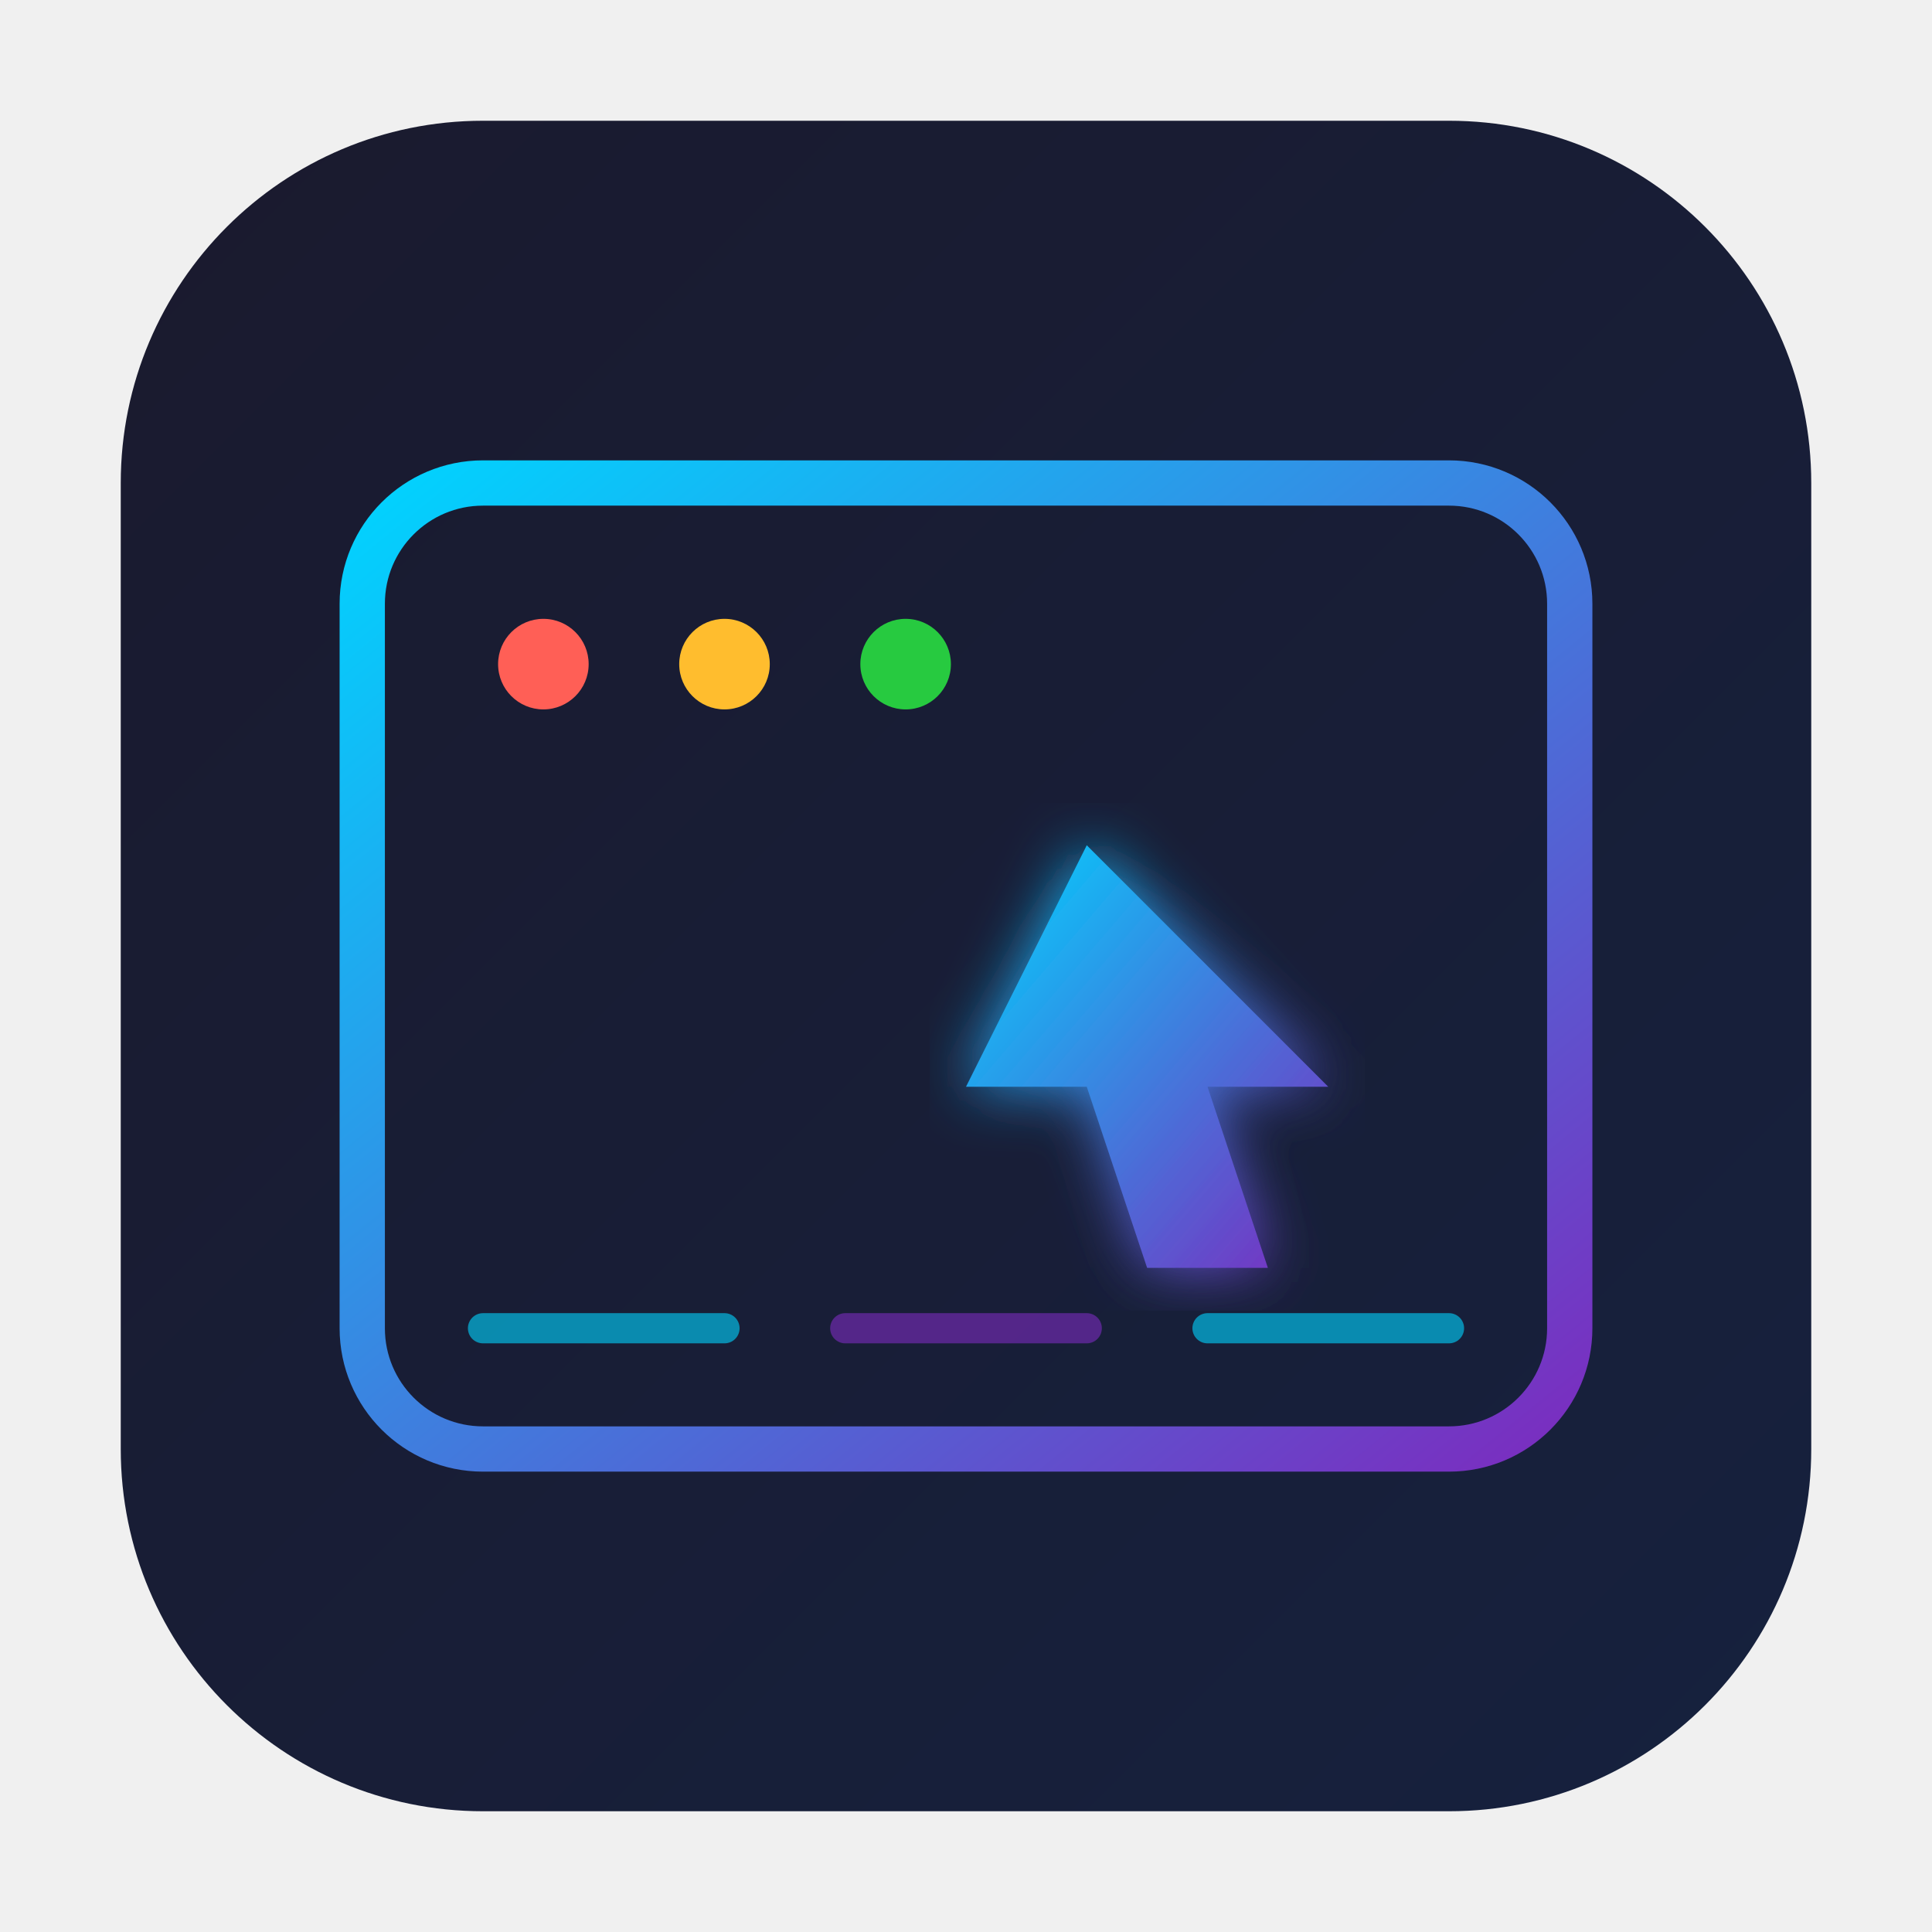
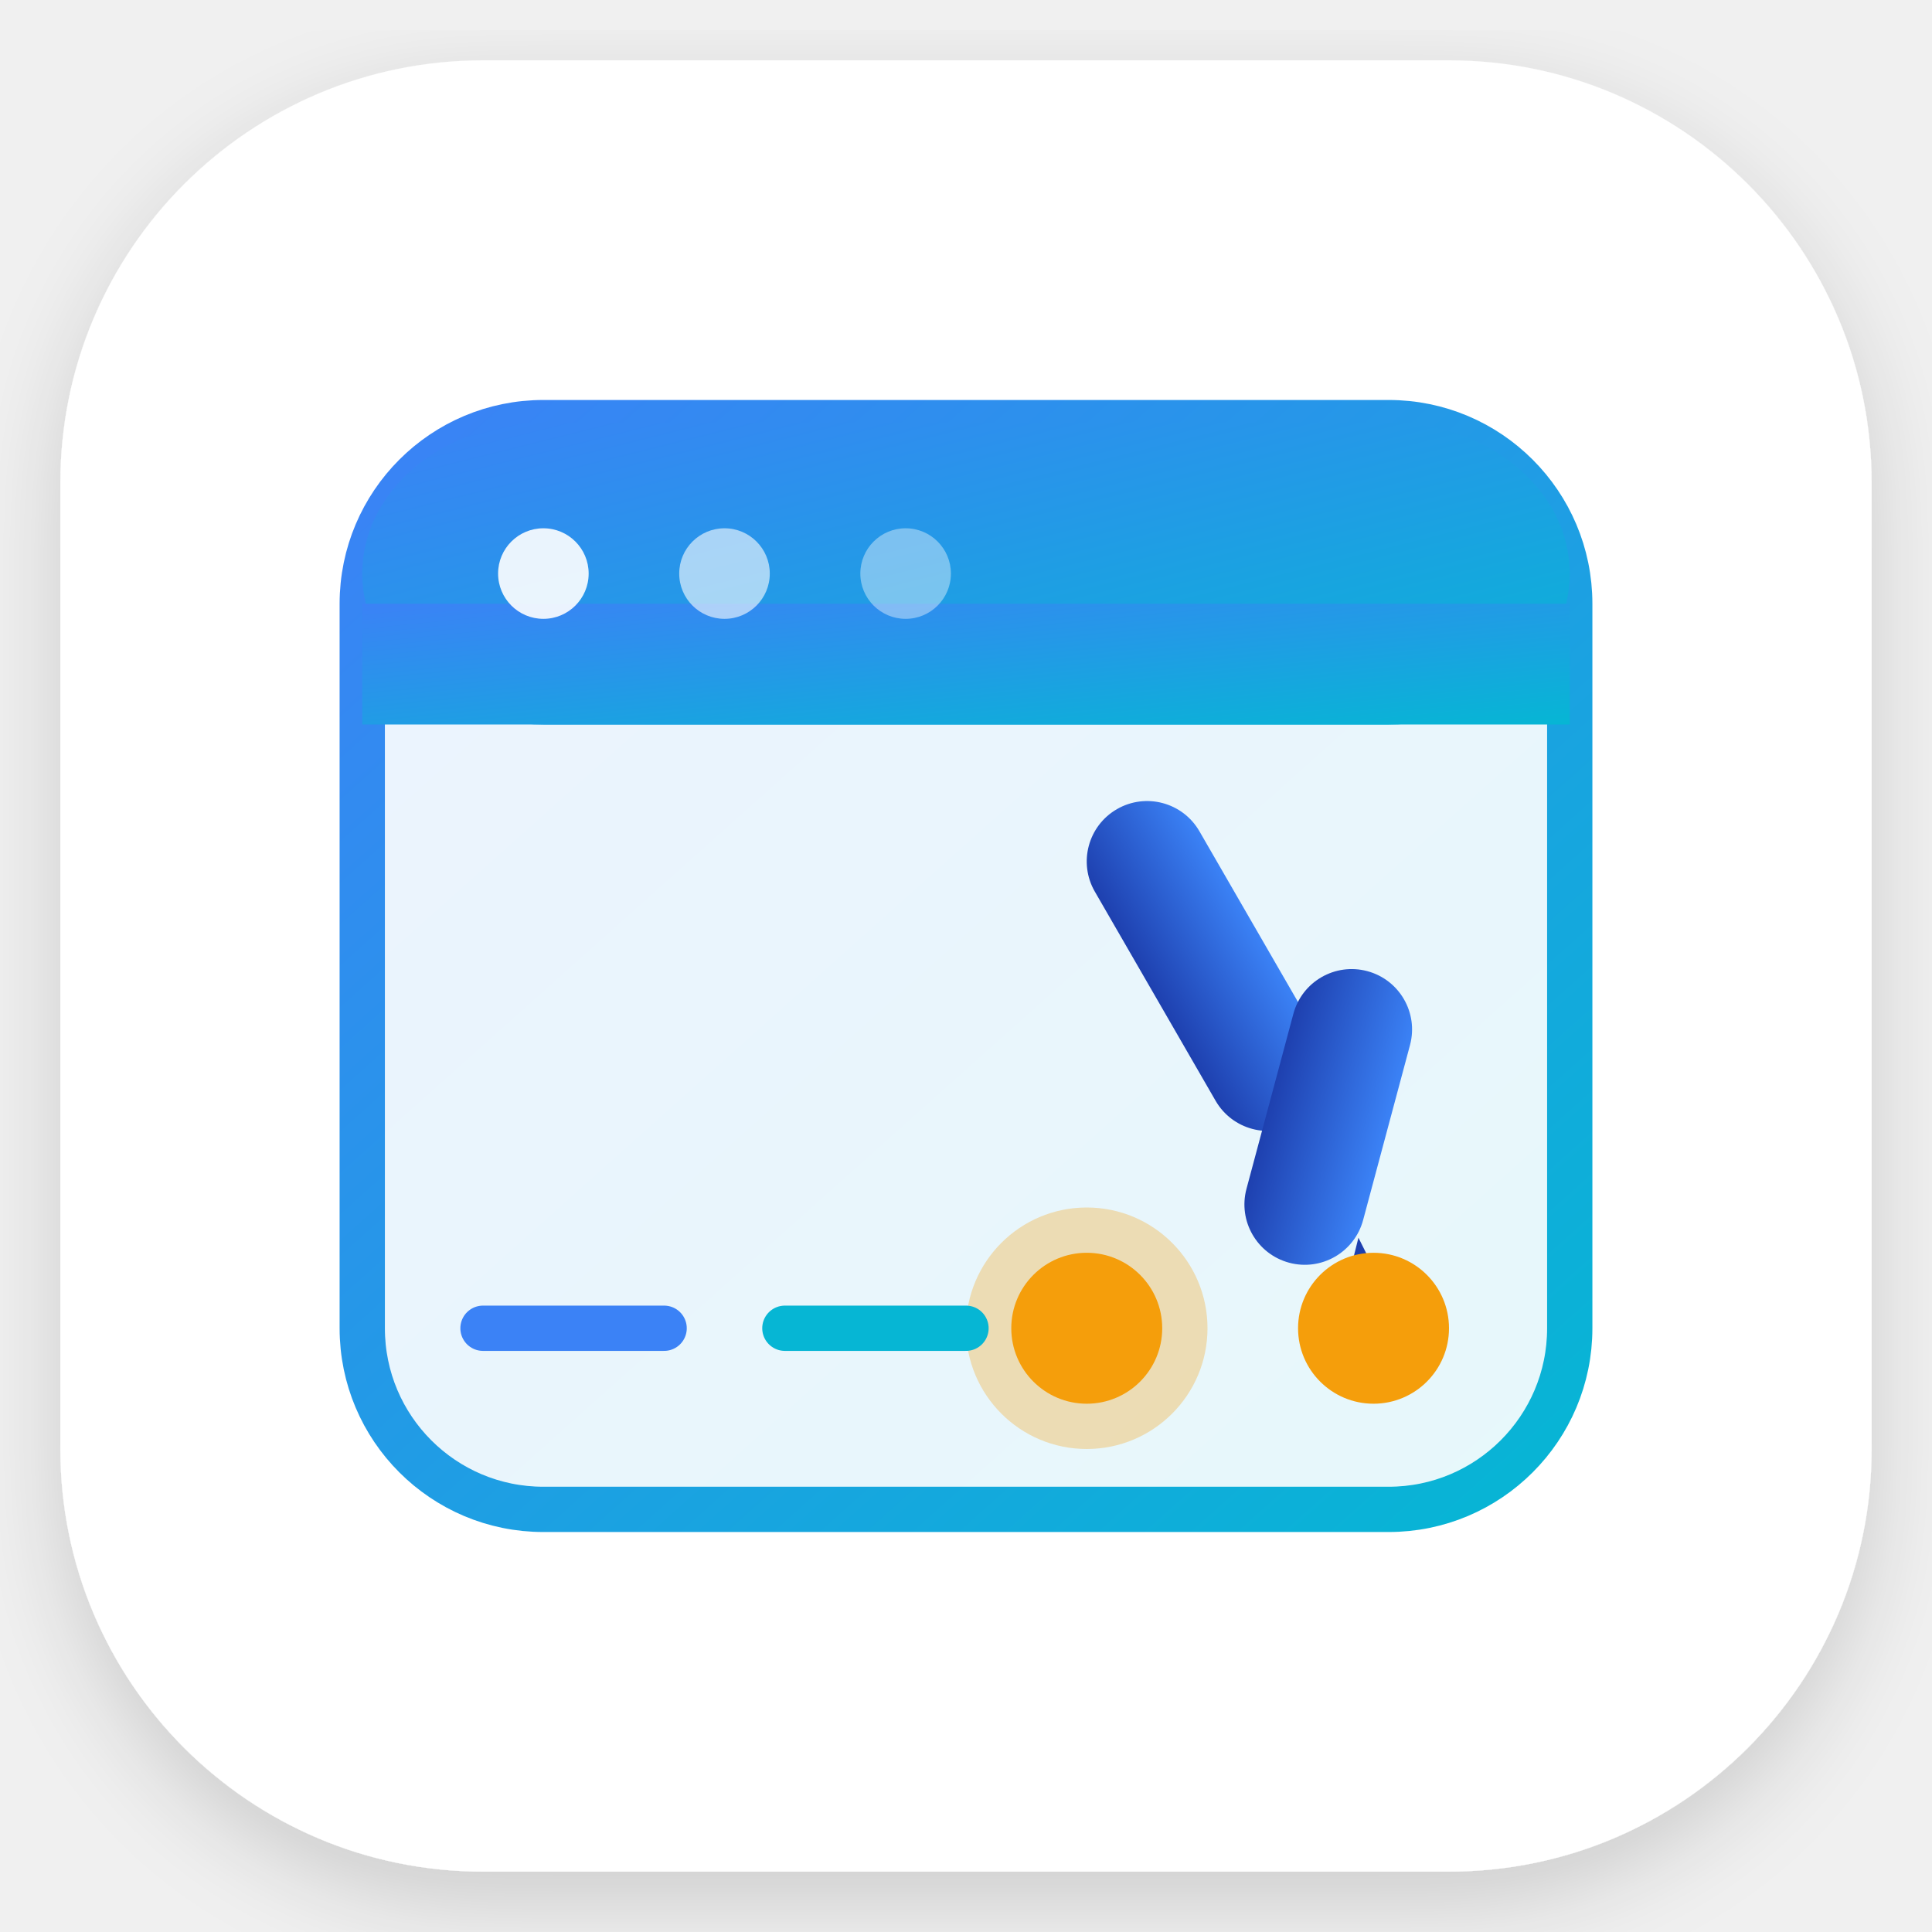
<svg xmlns="http://www.w3.org/2000/svg" viewBox="0 0 128 128">
  <defs>
-     <linearGradient id="bg" x1="0%" y1="0%" x2="100%" y2="100%">
-       <stop offset="0%" stop-color="#1a1a2e" />
-       <stop offset="100%" stop-color="#16213e" />
+     <linearGradient id="mainGrad" x1="0%" y1="0%" x2="100%" y2="100%">
+       <stop offset="0%" stop-color="#3b82f6" />
+       <stop offset="100%" stop-color="#06b6d4" />
    </linearGradient>
-     <linearGradient id="accent" x1="0%" y1="0%" x2="100%" y2="100%">
-       <stop offset="0%" stop-color="#00d4ff" />
-       <stop offset="100%" stop-color="#7b2cbf" />
+     <linearGradient id="armGrad" x1="0%" y1="0%" x2="100%" y2="0%">
+       <stop offset="0%" stop-color="#1e40af" />
+       <stop offset="100%" stop-color="#3b82f6" />
    </linearGradient>
-     <filter id="glow">
-       <feGaussianBlur stdDeviation="2" result="blur" />
-       <feMerge>
-         <feMergeNode in="blur" />
-         <feMergeNode in="SourceGraphic" />
-       </feMerge>
+     <filter id="shadow" x="-20%" y="-20%" width="140%" height="140%">
+       <feDropShadow dx="0" dy="2" stdDeviation="3" flood-opacity="0.15" />
    </filter>
  </defs>
-   <rect x="8" y="8" width="112" height="112" rx="24" fill="url(#bg)" />
-   <rect x="24" y="32" width="80" height="64" rx="8" fill="none" stroke="url(#accent)" stroke-width="3" />
-   <circle cx="36" cy="44" r="3" fill="#ff5f56" />
-   <circle cx="48" cy="44" r="3" fill="#ffbd2e" />
-   <circle cx="60" cy="44" r="3" fill="#27ca40" />
-   <path d="M72 56 L88 72 L80 72 L84 84 L76 84 L72 72 L64 72 Z" fill="url(#accent)" filter="url(#glow)" />
-   <path d="M32 88 L48 88" stroke="#00d4ff" stroke-width="2" stroke-linecap="round" opacity="0.6" />
-   <path d="M56 88 L72 88" stroke="#7b2cbf" stroke-width="2" stroke-linecap="round" opacity="0.6" />
-   <path d="M80 88 L96 88" stroke="#00d4ff" stroke-width="2" stroke-linecap="round" opacity="0.6" />
+   <rect x="4" y="4" width="120" height="120" rx="28" fill="#ffffff" filter="url(#shadow)" />
+   <rect x="24" y="28" width="80" height="72" rx="12" fill="url(#mainGrad)" opacity="0.1" />
+   <rect x="24" y="28" width="80" height="72" rx="12" fill="none" stroke="url(#mainGrad)" stroke-width="3" />
+   <rect x="24" y="28" width="80" height="20" rx="12" fill="url(#mainGrad)" />
+   <rect x="24" y="40" width="80" height="8" fill="url(#mainGrad)" />
+   <circle cx="36" cy="38" r="3" fill="#ffffff" opacity="0.9" />
+   <circle cx="48" cy="38" r="3" fill="#ffffff" opacity="0.6" />
+   <circle cx="60" cy="38" r="3" fill="#ffffff" opacity="0.4" />
+   <rect x="76" y="52" width="8" height="24" rx="4" fill="url(#armGrad)" transform="rotate(-30 80 64)" />
+   <rect x="84" y="64" width="8" height="20" rx="4" fill="url(#armGrad)" transform="rotate(15 88 74)" />
+   <path d="M90 82 L94 90 L88 90 Z" fill="#1e40af" />
+   <circle cx="91" cy="88" r="5" fill="#f59e0b" />
+   <circle cx="72" cy="88" r="8" fill="#f59e0b" opacity="0.3" />
+   <circle cx="72" cy="88" r="5" fill="#f59e0b" />
+   <path d="M32 88 L44 88" stroke="#3b82f6" stroke-width="3" stroke-linecap="round" />
+   <path d="M52 88 L64 88" stroke="#06b6d4" stroke-width="3" stroke-linecap="round" />
</svg>
